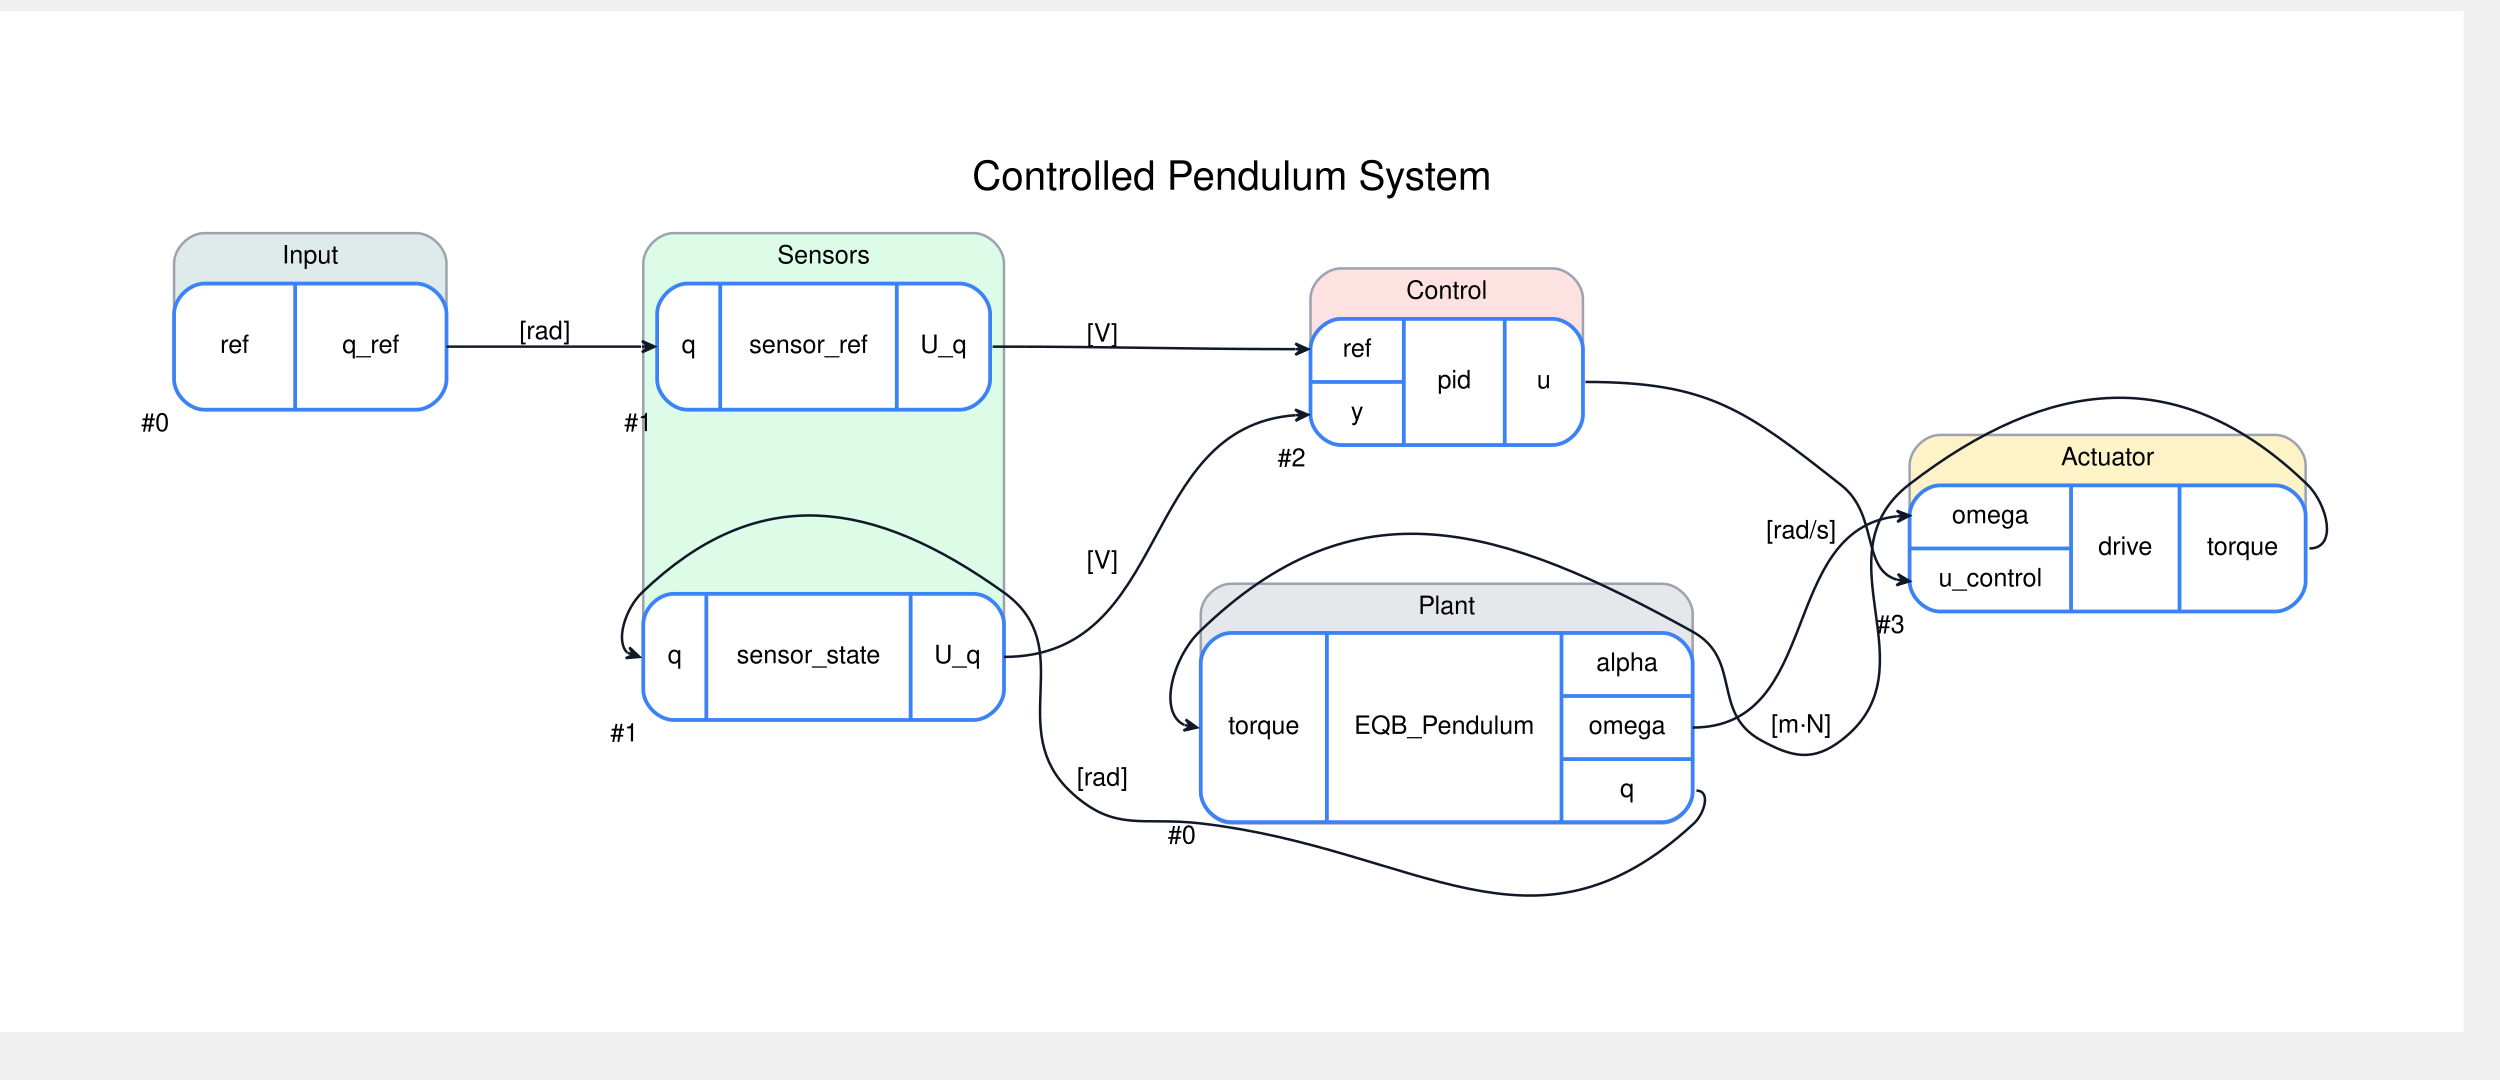
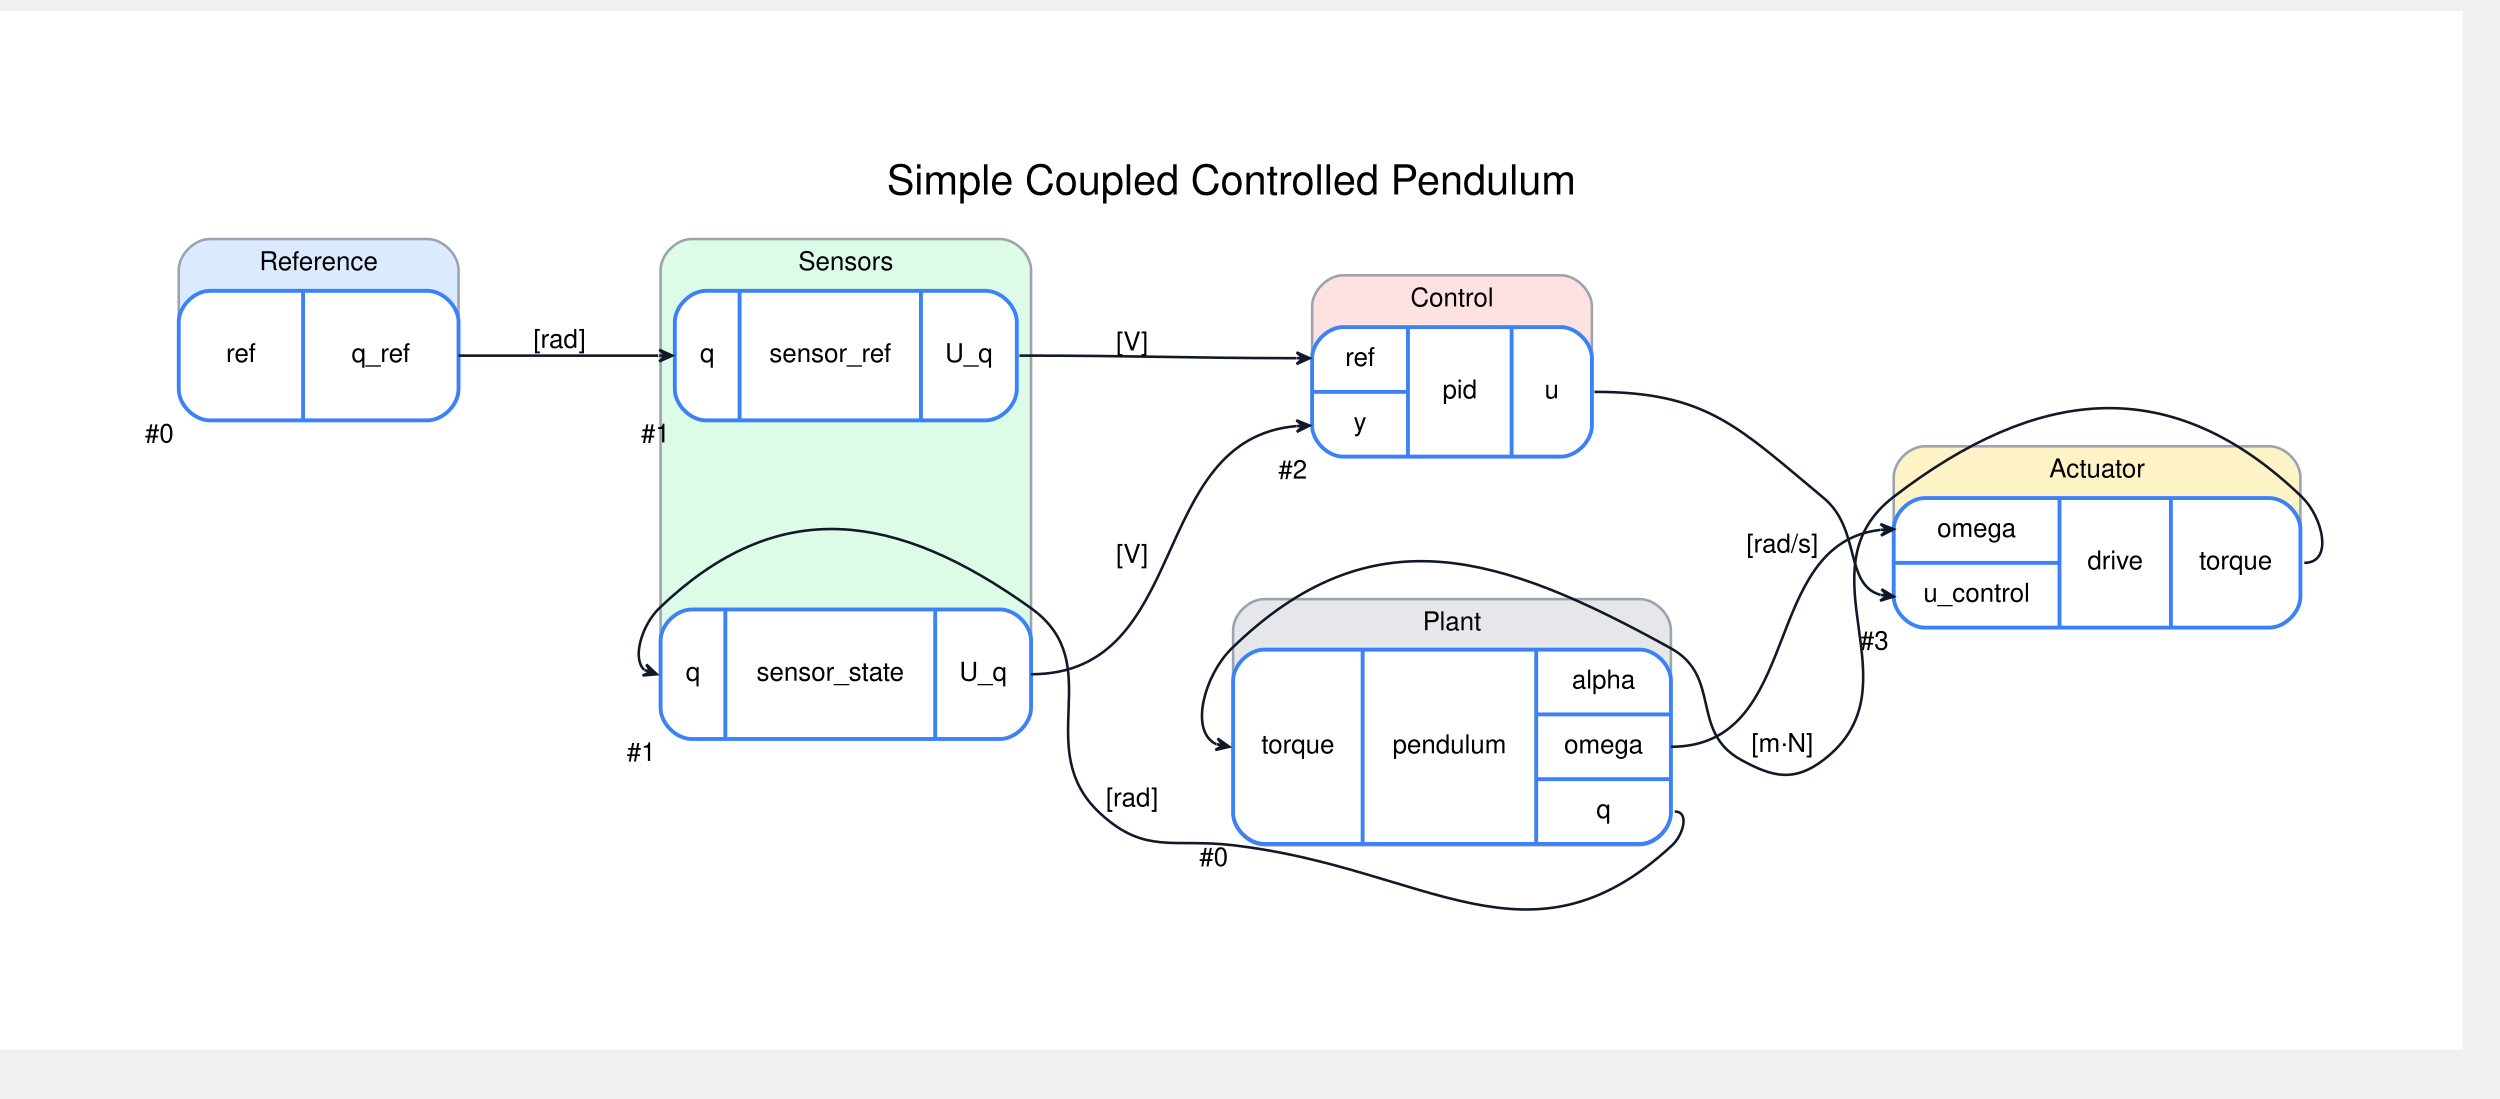
- <svg xmlns="http://www.w3.org/2000/svg" width="1005pt" height="434pt" viewBox="14.40 14.40 991.04 419.15">
-   <g id="graph0" class="graph" transform="scale(1 1) rotate(0) translate(68.4 365.15)">
-     <polygon fill="white" stroke="transparent" points="-54,54 -54,-350.75 922.64,-350.75 922.64,54 -54,54" />
-     <text text-anchor="middle" x="434.32" y="-279.95" font-family="Helvetica,sans-Serif" font-size="16.00">Controlled Pendulum System</text>
+ <svg xmlns="http://www.w3.org/2000/svg" width="979pt" height="430pt" viewBox="14.40 14.40 965.04 415.33">
+   <g id="graph0" class="graph" transform="scale(1 1) rotate(0) translate(68.4 361.33)">
+     <polygon fill="white" stroke="transparent" points="-54,54 -54,-346.93 896.64,-346.93 896.64,54 -54,54" />
+     <text text-anchor="middle" x="421.32" y="-276.13" font-family="Helvetica,sans-Serif" font-size="16.00">Simple Coupled Controlled Pendulum</text>
    <g id="clust1" class="cluster">
-       <path fill="#dfebeb" stroke="#9ca3af" d="M27,-192.75C27,-192.75 111,-192.75 111,-192.75 117,-192.75 123,-198.75 123,-204.75 123,-204.75 123,-250.75 123,-250.75 123,-256.75 117,-262.75 111,-262.75 111,-262.75 27,-262.75 27,-262.75 21,-262.75 15,-256.75 15,-250.75 15,-250.75 15,-204.75 15,-204.75 15,-198.75 21,-192.75 27,-192.75" />
-       <text text-anchor="middle" x="69" y="-250.75" font-family="Helvetica,sans-Serif" font-size="10.00">Input</text>
+       <path fill="#dbeafe" stroke="#9ca3af" d="M27,-188.93C27,-188.93 111,-188.93 111,-188.93 117,-188.93 123,-194.93 123,-200.93 123,-200.93 123,-246.93 123,-246.93 123,-252.93 117,-258.93 111,-258.93 111,-258.93 27,-258.93 27,-258.93 21,-258.93 15,-252.93 15,-246.93 15,-246.93 15,-200.93 15,-200.93 15,-194.93 21,-188.93 27,-188.93" />
+       <text text-anchor="middle" x="69" y="-246.93" font-family="Helvetica,sans-Serif" font-size="10.00">Reference</text>
    </g>
    <g id="clust2" class="cluster">
-       <path fill="#dcfce7" stroke="#9ca3af" d="M213,-69.75C213,-69.75 332,-69.75 332,-69.75 338,-69.75 344,-75.75 344,-81.75 344,-81.75 344,-250.75 344,-250.75 344,-256.75 338,-262.75 332,-262.75 332,-262.75 213,-262.75 213,-262.75 207,-262.75 201,-256.75 201,-250.75 201,-250.75 201,-81.75 201,-81.75 201,-75.75 207,-69.75 213,-69.75" />
-       <text text-anchor="middle" x="272.5" y="-250.75" font-family="Helvetica,sans-Serif" font-size="10.00">Sensors</text>
+       <path fill="#dcfce7" stroke="#9ca3af" d="M213,-65.93C213,-65.93 332,-65.93 332,-65.93 338,-65.93 344,-71.93 344,-77.93 344,-77.93 344,-246.93 344,-246.93 344,-252.93 338,-258.93 332,-258.93 332,-258.93 213,-258.93 213,-258.93 207,-258.93 201,-252.93 201,-246.93 201,-246.93 201,-77.93 201,-77.93 201,-71.93 207,-65.93 213,-65.93" />
+       <text text-anchor="middle" x="272.5" y="-246.93" font-family="Helvetica,sans-Serif" font-size="10.00">Sensors</text>
    </g>
    <g id="clust3" class="cluster">
-       <path fill="#fee2e2" stroke="#9ca3af" d="M477.5,-178.75C477.5,-178.75 561.5,-178.75 561.5,-178.75 567.5,-178.75 573.5,-184.75 573.5,-190.75 573.5,-190.75 573.5,-236.75 573.5,-236.75 573.5,-242.75 567.5,-248.75 561.5,-248.75 561.5,-248.75 477.5,-248.75 477.5,-248.75 471.5,-248.75 465.5,-242.75 465.5,-236.75 465.5,-236.75 465.5,-190.75 465.5,-190.75 465.5,-184.75 471.5,-178.75 477.5,-178.75" />
-       <text text-anchor="middle" x="519.5" y="-236.75" font-family="Helvetica,sans-Serif" font-size="10.00">Control</text>
+       <path fill="#fee2e2" stroke="#9ca3af" d="M464.5,-174.93C464.5,-174.93 548.5,-174.93 548.5,-174.93 554.5,-174.93 560.5,-180.93 560.5,-186.93 560.5,-186.93 560.5,-232.93 560.5,-232.93 560.5,-238.93 554.5,-244.93 548.5,-244.93 548.5,-244.93 464.5,-244.93 464.5,-244.93 458.5,-244.93 452.5,-238.93 452.5,-232.93 452.5,-232.93 452.5,-186.93 452.5,-186.93 452.5,-180.93 458.5,-174.93 464.5,-174.93" />
+       <text text-anchor="middle" x="506.5" y="-232.93" font-family="Helvetica,sans-Serif" font-size="10.00">Control</text>
    </g>
    <g id="clust4" class="cluster">
-       <path fill="#fef3c7" stroke="#9ca3af" d="M715,-112.75C715,-112.75 848,-112.75 848,-112.75 854,-112.75 860,-118.75 860,-124.75 860,-124.75 860,-170.75 860,-170.75 860,-176.75 854,-182.75 848,-182.75 848,-182.75 715,-182.75 715,-182.75 709,-182.75 703,-176.75 703,-170.75 703,-170.75 703,-124.75 703,-124.75 703,-118.75 709,-112.75 715,-112.75" />
-       <text text-anchor="middle" x="781.5" y="-170.75" font-family="Helvetica,sans-Serif" font-size="10.00">Actuator</text>
+       <path fill="#fef3c7" stroke="#9ca3af" d="M689,-108.93C689,-108.93 822,-108.93 822,-108.93 828,-108.93 834,-114.93 834,-120.93 834,-120.93 834,-166.93 834,-166.93 834,-172.93 828,-178.93 822,-178.93 822,-178.93 689,-178.93 689,-178.93 683,-178.93 677,-172.93 677,-166.93 677,-166.93 677,-120.93 677,-120.93 677,-114.93 683,-108.93 689,-108.93" />
+       <text text-anchor="middle" x="755.5" y="-166.93" font-family="Helvetica,sans-Serif" font-size="10.00">Actuator</text>
    </g>
    <g id="clust5" class="cluster">
-       <path fill="#e5e7eb" stroke="#9ca3af" d="M434,-28.75C434,-28.75 605,-28.75 605,-28.75 611,-28.75 617,-34.75 617,-40.75 617,-40.75 617,-111.75 617,-111.75 617,-117.75 611,-123.75 605,-123.75 605,-123.75 434,-123.75 434,-123.75 428,-123.75 422,-117.75 422,-111.75 422,-111.75 422,-40.75 422,-40.75 422,-34.75 428,-28.75 434,-28.75" />
-       <text text-anchor="middle" x="519.5" y="-111.75" font-family="Helvetica,sans-Serif" font-size="10.00">Plant</text>
+       <path fill="#e5e7eb" stroke="#9ca3af" d="M434,-24.93C434,-24.93 579,-24.93 579,-24.93 585,-24.93 591,-30.93 591,-36.93 591,-36.93 591,-107.93 591,-107.93 591,-113.93 585,-119.93 579,-119.93 579,-119.93 434,-119.93 434,-119.93 428,-119.93 422,-113.93 422,-107.93 422,-107.93 422,-36.93 422,-36.93 422,-30.93 428,-24.93 434,-24.93" />
+       <text text-anchor="middle" x="506.5" y="-107.93" font-family="Helvetica,sans-Serif" font-size="10.00">Plant</text>
    </g>
    <g id="node1" class="node">
-       <path fill="white" stroke="#3b82f6" stroke-width="1.5" d="M27,-192.75C27,-192.75 111,-192.75 111,-192.75 117,-192.75 123,-198.75 123,-204.75 123,-204.75 123,-230.75 123,-230.75 123,-236.75 117,-242.75 111,-242.75 111,-242.75 27,-242.75 27,-242.75 21,-242.75 15,-236.75 15,-230.75 15,-230.75 15,-204.75 15,-204.75 15,-198.75 21,-192.75 27,-192.75" />
-       <text text-anchor="middle" x="39" y="-215.25" font-family="Helvetica,sans-Serif" font-size="10.00">ref</text>
-       <polyline fill="none" stroke="#3b82f6" stroke-width="1.5" points="63,-192.75 63,-242.75 " />
-       <text text-anchor="middle" x="93" y="-215.25" font-family="Helvetica,sans-Serif" font-size="10.00">q_ref</text>
-       <text text-anchor="middle" x="7.5" y="-184.25" font-family="Helvetica,sans-Serif" font-size="10.00">#0</text>
+       <path fill="white" stroke="#3b82f6" stroke-width="1.5" d="M27,-188.93C27,-188.93 111,-188.93 111,-188.93 117,-188.93 123,-194.93 123,-200.93 123,-200.93 123,-226.93 123,-226.93 123,-232.93 117,-238.93 111,-238.93 111,-238.93 27,-238.93 27,-238.93 21,-238.93 15,-232.93 15,-226.93 15,-226.93 15,-200.93 15,-200.93 15,-194.93 21,-188.93 27,-188.93" />
+       <text text-anchor="middle" x="39" y="-211.43" font-family="Helvetica,sans-Serif" font-size="10.00">ref</text>
+       <polyline fill="none" stroke="#3b82f6" stroke-width="1.5" points="63,-188.93 63,-238.93 " />
+       <text text-anchor="middle" x="93" y="-211.43" font-family="Helvetica,sans-Serif" font-size="10.00">q_ref</text>
+       <text text-anchor="middle" x="7.5" y="-180.43" font-family="Helvetica,sans-Serif" font-size="10.00">#0</text>
    </g>
    <g id="node2" class="node">
-       <path fill="white" stroke="#3b82f6" stroke-width="1.5" d="M218.5,-192.75C218.5,-192.75 326.5,-192.75 326.5,-192.75 332.5,-192.75 338.5,-198.75 338.5,-204.75 338.5,-204.75 338.5,-230.75 338.5,-230.75 338.5,-236.75 332.5,-242.75 326.5,-242.75 326.5,-242.75 218.5,-242.75 218.5,-242.75 212.5,-242.75 206.5,-236.75 206.5,-230.75 206.5,-230.75 206.5,-204.75 206.5,-204.75 206.5,-198.75 212.5,-192.75 218.5,-192.75" />
-       <text text-anchor="middle" x="219" y="-215.25" font-family="Helvetica,sans-Serif" font-size="10.00">q</text>
-       <polyline fill="none" stroke="#3b82f6" stroke-width="1.5" points="231.5,-192.75 231.5,-242.75 " />
-       <text text-anchor="middle" x="266.5" y="-215.25" font-family="Helvetica,sans-Serif" font-size="10.00">sensor_ref</text>
-       <polyline fill="none" stroke="#3b82f6" stroke-width="1.5" points="301.5,-192.75 301.5,-242.75 " />
-       <text text-anchor="middle" x="320" y="-215.25" font-family="Helvetica,sans-Serif" font-size="10.00">U_q</text>
-       <text text-anchor="middle" x="199" y="-184.25" font-family="Helvetica,sans-Serif" font-size="10.00">#1</text>
+       <path fill="white" stroke="#3b82f6" stroke-width="1.5" d="M218.5,-188.93C218.5,-188.93 326.5,-188.93 326.5,-188.93 332.5,-188.93 338.5,-194.93 338.5,-200.93 338.5,-200.93 338.5,-226.93 338.5,-226.93 338.5,-232.93 332.5,-238.93 326.5,-238.93 326.5,-238.93 218.5,-238.93 218.5,-238.93 212.5,-238.93 206.5,-232.93 206.5,-226.93 206.5,-226.93 206.5,-200.93 206.5,-200.93 206.5,-194.93 212.5,-188.93 218.5,-188.93" />
+       <text text-anchor="middle" x="219" y="-211.43" font-family="Helvetica,sans-Serif" font-size="10.00">q</text>
+       <polyline fill="none" stroke="#3b82f6" stroke-width="1.5" points="231.5,-188.93 231.5,-238.93 " />
+       <text text-anchor="middle" x="266.5" y="-211.43" font-family="Helvetica,sans-Serif" font-size="10.00">sensor_ref</text>
+       <polyline fill="none" stroke="#3b82f6" stroke-width="1.5" points="301.5,-188.93 301.5,-238.93 " />
+       <text text-anchor="middle" x="320" y="-211.43" font-family="Helvetica,sans-Serif" font-size="10.00">U_q</text>
+       <text text-anchor="middle" x="199" y="-180.43" font-family="Helvetica,sans-Serif" font-size="10.00">#1</text>
    </g>
    <g id="edge1" class="edge">
-       <path fill="none" stroke="#111827" d="M123,-217.75C157.8,-217.75 167.83,-217.75 200.12,-217.75" />
-       <polygon fill="#111827" stroke="#111827" points="205.5,-217.75 200.5,-220 203,-217.75 200.5,-217.75 200.5,-217.75 200.5,-217.75 203,-217.75 200.5,-215.5 205.5,-217.75 205.5,-217.75" />
-       <text text-anchor="middle" x="162" y="-220.75" font-family="Helvetica,sans-Serif" font-size="10.00">[rad]</text>
+       <path fill="none" stroke="#111827" d="M123,-213.93C157.8,-213.93 167.83,-213.93 200.12,-213.93" />
+       <polygon fill="#111827" stroke="#111827" points="205.5,-213.93 200.5,-216.18 203,-213.93 200.5,-213.93 200.5,-213.93 200.5,-213.93 203,-213.93 200.5,-211.68 205.5,-213.93 205.5,-213.93" />
+       <text text-anchor="middle" x="162" y="-216.93" font-family="Helvetica,sans-Serif" font-size="10.00">[rad]</text>
    </g>
    <g id="node4" class="node">
-       <path fill="white" stroke="#3b82f6" stroke-width="1.5" d="M477.5,-178.75C477.5,-178.75 561.5,-178.75 561.5,-178.75 567.5,-178.75 573.5,-184.75 573.5,-190.75 573.5,-190.75 573.5,-216.75 573.5,-216.75 573.5,-222.75 567.5,-228.75 561.5,-228.75 561.5,-228.75 477.5,-228.75 477.5,-228.75 471.5,-228.75 465.5,-222.75 465.5,-216.75 465.5,-216.75 465.5,-190.75 465.5,-190.75 465.5,-184.75 471.5,-178.75 477.5,-178.75" />
-       <text text-anchor="middle" x="484" y="-213.75" font-family="Helvetica,sans-Serif" font-size="10.00">ref</text>
-       <polyline fill="none" stroke="#3b82f6" stroke-width="1.5" points="465.5,-203.75 502.5,-203.75 " />
-       <text text-anchor="middle" x="484" y="-188.75" font-family="Helvetica,sans-Serif" font-size="10.00">y</text>
-       <polyline fill="none" stroke="#3b82f6" stroke-width="1.5" points="502.5,-178.75 502.5,-228.75 " />
-       <text text-anchor="middle" x="522.5" y="-201.25" font-family="Helvetica,sans-Serif" font-size="10.00">pid</text>
-       <polyline fill="none" stroke="#3b82f6" stroke-width="1.5" points="542.5,-178.75 542.5,-228.75 " />
-       <text text-anchor="middle" x="558" y="-201.25" font-family="Helvetica,sans-Serif" font-size="10.00">u</text>
-       <text text-anchor="middle" x="458" y="-170.25" font-family="Helvetica,sans-Serif" font-size="10.00">#2</text>
+       <path fill="white" stroke="#3b82f6" stroke-width="1.5" d="M464.5,-174.93C464.5,-174.93 548.5,-174.93 548.5,-174.93 554.5,-174.93 560.5,-180.93 560.5,-186.93 560.5,-186.93 560.5,-212.93 560.5,-212.93 560.5,-218.93 554.5,-224.93 548.5,-224.93 548.5,-224.93 464.5,-224.93 464.5,-224.93 458.5,-224.93 452.5,-218.93 452.5,-212.93 452.5,-212.93 452.5,-186.93 452.5,-186.93 452.5,-180.93 458.5,-174.93 464.5,-174.93" />
+       <text text-anchor="middle" x="471" y="-209.93" font-family="Helvetica,sans-Serif" font-size="10.00">ref</text>
+       <polyline fill="none" stroke="#3b82f6" stroke-width="1.5" points="452.5,-199.93 489.5,-199.93 " />
+       <text text-anchor="middle" x="471" y="-184.93" font-family="Helvetica,sans-Serif" font-size="10.00">y</text>
+       <polyline fill="none" stroke="#3b82f6" stroke-width="1.5" points="489.5,-174.93 489.5,-224.93 " />
+       <text text-anchor="middle" x="509.5" y="-197.43" font-family="Helvetica,sans-Serif" font-size="10.00">pid</text>
+       <polyline fill="none" stroke="#3b82f6" stroke-width="1.5" points="529.5,-174.93 529.5,-224.93 " />
+       <text text-anchor="middle" x="545" y="-197.43" font-family="Helvetica,sans-Serif" font-size="10.00">u</text>
+       <text text-anchor="middle" x="445" y="-166.43" font-family="Helvetica,sans-Serif" font-size="10.00">#2</text>
    </g>
    <g id="edge3" class="edge">
-       <path fill="none" stroke="#111827" d="M339.5,-217.75C393.32,-217.75 408.03,-216.81 459.41,-216.75" />
-       <polygon fill="#111827" stroke="#111827" points="464.5,-216.75 459.5,-219 462,-216.75 459.5,-216.75 459.5,-216.75 459.5,-216.75 462,-216.75 459.5,-214.5 464.5,-216.75 464.5,-216.75" />
-       <text text-anchor="middle" x="383" y="-219.75" font-family="Helvetica,sans-Serif" font-size="10.00">[V]</text>
+       <path fill="none" stroke="#111827" d="M339.5,-213.93C387.53,-213.93 400.8,-213 446.38,-212.93" />
+       <polygon fill="#111827" stroke="#111827" points="451.5,-212.93 446.5,-215.18 449,-212.93 446.5,-212.93 446.5,-212.93 446.5,-212.93 449,-212.93 446.5,-210.68 451.5,-212.93 451.5,-212.93" />
+       <text text-anchor="middle" x="383" y="-215.93" font-family="Helvetica,sans-Serif" font-size="10.00">[V]</text>
    </g>
    <g id="node3" class="node">
-       <path fill="white" stroke="#3b82f6" stroke-width="1.5" d="M213,-69.75C213,-69.75 332,-69.75 332,-69.75 338,-69.75 344,-75.75 344,-81.75 344,-81.75 344,-107.75 344,-107.75 344,-113.75 338,-119.75 332,-119.75 332,-119.75 213,-119.75 213,-119.75 207,-119.75 201,-113.75 201,-107.75 201,-107.75 201,-81.75 201,-81.75 201,-75.75 207,-69.75 213,-69.75" />
-       <text text-anchor="middle" x="213.5" y="-92.25" font-family="Helvetica,sans-Serif" font-size="10.00">q</text>
-       <polyline fill="none" stroke="#3b82f6" stroke-width="1.5" points="226,-69.75 226,-119.75 " />
-       <text text-anchor="middle" x="266.5" y="-92.25" font-family="Helvetica,sans-Serif" font-size="10.00">sensor_state</text>
-       <polyline fill="none" stroke="#3b82f6" stroke-width="1.5" points="307,-69.75 307,-119.75 " />
-       <text text-anchor="middle" x="325.5" y="-92.25" font-family="Helvetica,sans-Serif" font-size="10.00">U_q</text>
-       <text text-anchor="middle" x="193.5" y="-61.25" font-family="Helvetica,sans-Serif" font-size="10.00">#1</text>
+       <path fill="white" stroke="#3b82f6" stroke-width="1.5" d="M213,-65.93C213,-65.93 332,-65.93 332,-65.93 338,-65.93 344,-71.93 344,-77.93 344,-77.93 344,-103.93 344,-103.93 344,-109.93 338,-115.93 332,-115.93 332,-115.93 213,-115.93 213,-115.93 207,-115.93 201,-109.93 201,-103.93 201,-103.93 201,-77.93 201,-77.93 201,-71.93 207,-65.93 213,-65.93" />
+       <text text-anchor="middle" x="213.5" y="-88.43" font-family="Helvetica,sans-Serif" font-size="10.00">q</text>
+       <polyline fill="none" stroke="#3b82f6" stroke-width="1.5" points="226,-65.93 226,-115.93 " />
+       <text text-anchor="middle" x="266.5" y="-88.43" font-family="Helvetica,sans-Serif" font-size="10.00">sensor_state</text>
+       <polyline fill="none" stroke="#3b82f6" stroke-width="1.5" points="307,-65.93 307,-115.93 " />
+       <text text-anchor="middle" x="325.5" y="-88.43" font-family="Helvetica,sans-Serif" font-size="10.00">U_q</text>
+       <text text-anchor="middle" x="193.5" y="-57.43" font-family="Helvetica,sans-Serif" font-size="10.00">#1</text>
    </g>
    <g id="edge4" class="edge">
-       <path fill="none" stroke="#111827" d="M344,-94.75C410.74,-94.75 396.81,-185.94 459.45,-190.57" />
-       <polygon fill="#111827" stroke="#111827" points="464.5,-190.75 459.42,-192.82 462,-190.66 459.5,-190.57 459.5,-190.57 459.5,-190.57 462,-190.66 459.58,-188.32 464.5,-190.75 464.5,-190.75" />
-       <text text-anchor="middle" x="383" y="-129.75" font-family="Helvetica,sans-Serif" font-size="10.00">[V]</text>
+       <path fill="none" stroke="#111827" d="M344,-90.93C406.3,-90.93 388.51,-181.75 446.43,-186.72" />
+       <polygon fill="#111827" stroke="#111827" points="451.5,-186.93 446.41,-188.97 449,-186.82 446.5,-186.72 446.5,-186.72 446.5,-186.72 449,-186.82 446.6,-184.47 451.5,-186.93 451.5,-186.93" />
+       <text text-anchor="middle" x="383" y="-133.93" font-family="Helvetica,sans-Serif" font-size="10.00">[V]</text>
    </g>
    <g id="node5" class="node">
-       <path fill="white" stroke="#3b82f6" stroke-width="1.5" d="M715,-112.75C715,-112.75 848,-112.75 848,-112.75 854,-112.75 860,-118.75 860,-124.75 860,-124.75 860,-150.75 860,-150.75 860,-156.75 854,-162.75 848,-162.75 848,-162.75 715,-162.75 715,-162.75 709,-162.75 703,-156.75 703,-150.75 703,-150.75 703,-124.75 703,-124.75 703,-118.75 709,-112.75 715,-112.75" />
-       <text text-anchor="middle" x="735" y="-147.75" font-family="Helvetica,sans-Serif" font-size="10.00">omega</text>
-       <polyline fill="none" stroke="#3b82f6" stroke-width="1.5" points="703,-137.75 767,-137.75 " />
-       <text text-anchor="middle" x="735" y="-122.75" font-family="Helvetica,sans-Serif" font-size="10.00">u_control</text>
-       <polyline fill="none" stroke="#3b82f6" stroke-width="1.5" points="767,-112.75 767,-162.75 " />
-       <text text-anchor="middle" x="788.5" y="-135.25" font-family="Helvetica,sans-Serif" font-size="10.00">drive</text>
-       <polyline fill="none" stroke="#3b82f6" stroke-width="1.5" points="810,-112.75 810,-162.75 " />
-       <text text-anchor="middle" x="835" y="-135.25" font-family="Helvetica,sans-Serif" font-size="10.00">torque</text>
-       <text text-anchor="middle" x="695.5" y="-104.25" font-family="Helvetica,sans-Serif" font-size="10.00">#3</text>
+       <path fill="white" stroke="#3b82f6" stroke-width="1.5" d="M689,-108.93C689,-108.93 822,-108.93 822,-108.93 828,-108.93 834,-114.93 834,-120.93 834,-120.93 834,-146.93 834,-146.93 834,-152.93 828,-158.93 822,-158.93 822,-158.93 689,-158.93 689,-158.93 683,-158.93 677,-152.93 677,-146.93 677,-146.93 677,-120.93 677,-120.93 677,-114.93 683,-108.93 689,-108.93" />
+       <text text-anchor="middle" x="709" y="-143.93" font-family="Helvetica,sans-Serif" font-size="10.00">omega</text>
+       <polyline fill="none" stroke="#3b82f6" stroke-width="1.5" points="677,-133.93 741,-133.93 " />
+       <text text-anchor="middle" x="709" y="-118.93" font-family="Helvetica,sans-Serif" font-size="10.00">u_control</text>
+       <polyline fill="none" stroke="#3b82f6" stroke-width="1.5" points="741,-108.93 741,-158.93 " />
+       <text text-anchor="middle" x="762.5" y="-131.43" font-family="Helvetica,sans-Serif" font-size="10.00">drive</text>
+       <polyline fill="none" stroke="#3b82f6" stroke-width="1.5" points="784,-108.93 784,-158.93 " />
+       <text text-anchor="middle" x="809" y="-131.43" font-family="Helvetica,sans-Serif" font-size="10.00">torque</text>
+       <text text-anchor="middle" x="669.5" y="-100.43" font-family="Helvetica,sans-Serif" font-size="10.00">#3</text>
    </g>
    <g id="edge5" class="edge">
-       <path fill="none" stroke="#111827" d="M574.5,-203.75C623.15,-203.75 637.82,-192.9 676,-162.75 690.73,-151.11 683.92,-129.36 697.94,-125.38" />
-       <polygon fill="#111827" stroke="#111827" points="703,-124.75 698.32,-127.6 700.52,-125.06 698.04,-125.37 698.04,-125.37 698.04,-125.37 700.52,-125.06 697.76,-123.14 703,-124.75 703,-124.75" />
+       <path fill="none" stroke="#111827" d="M561.5,-199.93C604.85,-199.93 616.66,-186.64 650,-158.93 664.44,-146.93 657.87,-125.47 671.93,-121.55" />
+       <polygon fill="#111827" stroke="#111827" points="677,-120.93 672.31,-123.77 674.52,-121.23 672.04,-121.54 672.04,-121.54 672.04,-121.54 674.52,-121.23 671.76,-119.3 677,-120.93 677,-120.93" />
    </g>
    <g id="node6" class="node">
-       <path fill="white" stroke="#3b82f6" stroke-width="1.5" d="M434,-29.25C434,-29.25 605,-29.25 605,-29.25 611,-29.25 617,-35.25 617,-41.25 617,-41.25 617,-92.25 617,-92.25 617,-98.25 611,-104.25 605,-104.25 605,-104.25 434,-104.25 434,-104.25 428,-104.25 422,-98.25 422,-92.25 422,-92.25 422,-41.25 422,-41.25 422,-35.25 428,-29.25 434,-29.25" />
-       <text text-anchor="middle" x="447" y="-64.25" font-family="Helvetica,sans-Serif" font-size="10.00">torque</text>
-       <polyline fill="none" stroke="#3b82f6" stroke-width="1.5" points="472,-29.25 472,-104.25 " />
-       <text text-anchor="middle" x="518.5" y="-64.25" font-family="Helvetica,sans-Serif" font-size="10.00">EQB_Pendulum</text>
-       <polyline fill="none" stroke="#3b82f6" stroke-width="1.5" points="565,-29.25 565,-104.25 " />
-       <text text-anchor="middle" x="591" y="-89.25" font-family="Helvetica,sans-Serif" font-size="10.00">alpha</text>
-       <polyline fill="none" stroke="#3b82f6" stroke-width="1.5" points="565,-79.25 617,-79.25 " />
-       <text text-anchor="middle" x="591" y="-64.25" font-family="Helvetica,sans-Serif" font-size="10.00">omega</text>
-       <polyline fill="none" stroke="#3b82f6" stroke-width="1.5" points="565,-54.25 617,-54.25 " />
-       <text text-anchor="middle" x="591" y="-39.25" font-family="Helvetica,sans-Serif" font-size="10.00">q</text>
-       <text text-anchor="middle" x="414.5" y="-20.75" font-family="Helvetica,sans-Serif" font-size="10.00">#0</text>
+       <path fill="white" stroke="#3b82f6" stroke-width="1.5" d="M434,-25.43C434,-25.43 579,-25.43 579,-25.43 585,-25.43 591,-31.43 591,-37.43 591,-37.43 591,-88.43 591,-88.43 591,-94.43 585,-100.43 579,-100.43 579,-100.43 434,-100.43 434,-100.43 428,-100.43 422,-94.43 422,-88.43 422,-88.43 422,-37.43 422,-37.43 422,-31.43 428,-25.43 434,-25.43" />
+       <text text-anchor="middle" x="447" y="-60.43" font-family="Helvetica,sans-Serif" font-size="10.00">torque</text>
+       <polyline fill="none" stroke="#3b82f6" stroke-width="1.5" points="472,-25.43 472,-100.43 " />
+       <text text-anchor="middle" x="505.5" y="-60.43" font-family="Helvetica,sans-Serif" font-size="10.00">pendulum</text>
+       <polyline fill="none" stroke="#3b82f6" stroke-width="1.5" points="539,-25.43 539,-100.43 " />
+       <text text-anchor="middle" x="565" y="-85.43" font-family="Helvetica,sans-Serif" font-size="10.00">alpha</text>
+       <polyline fill="none" stroke="#3b82f6" stroke-width="1.5" points="539,-75.43 591,-75.43 " />
+       <text text-anchor="middle" x="565" y="-60.43" font-family="Helvetica,sans-Serif" font-size="10.00">omega</text>
+       <polyline fill="none" stroke="#3b82f6" stroke-width="1.5" points="539,-50.43 591,-50.43 " />
+       <text text-anchor="middle" x="565" y="-35.43" font-family="Helvetica,sans-Serif" font-size="10.00">q</text>
+       <text text-anchor="middle" x="414.5" y="-16.93" font-family="Helvetica,sans-Serif" font-size="10.00">#0</text>
    </g>
    <g id="edge6" class="edge">
-       <path fill="none" stroke="#111827" d="M861.5,-137.75C872.84,-137.75 868.68,-155.39 860.5,-163.25 810.04,-211.77 758.5,-205.91 703,-163.25 665.99,-134.8 713.01,-90.2 676,-61.75 664.72,-53.08 656.45,-54.87 644,-61.75 624.25,-72.67 636.75,-93.83 617,-104.75 540.96,-146.79 483.74,-165.38 421.5,-104.75 410.82,-94.34 405.05,-72.7 415.47,-67.77" />
-       <polygon fill="#111827" stroke="#111827" points="420.5,-66.75 416.04,-69.94 418.05,-67.24 415.6,-67.74 415.6,-67.74 415.6,-67.74 418.05,-67.24 415.15,-65.53 420.5,-66.75 420.5,-66.75" />
-       <text text-anchor="middle" x="660" y="-64.75" font-family="Helvetica,sans-Serif" font-size="10.00">[m·N]</text>
+       <path fill="none" stroke="#111827" d="M835.5,-133.93C846.84,-133.93 842.68,-151.57 834.5,-159.43 784.04,-207.95 732.5,-202.09 677,-159.43 639.99,-130.98 687.01,-86.38 650,-57.93 638.72,-49.26 630.45,-51.05 618,-57.93 598.25,-68.85 610.75,-90.01 591,-100.93 525.07,-137.38 475.46,-153.49 421.5,-100.93 410.82,-90.52 405.05,-68.87 415.47,-63.94" />
+       <polygon fill="#111827" stroke="#111827" points="420.5,-62.93 416.04,-66.12 418.05,-63.42 415.6,-63.92 415.6,-63.92 415.6,-63.92 418.05,-63.42 415.15,-61.71 420.5,-62.93 420.5,-62.93" />
+       <text text-anchor="middle" x="634" y="-60.93" font-family="Helvetica,sans-Serif" font-size="10.00">[m·N]</text>
    </g>
    <g id="edge2" class="edge">
-       <path fill="none" stroke="#111827" d="M618.5,-41.75C624.29,-41.75 621.75,-32.69 617.5,-28.75 553.75,30.29 508.31,-18.73 422,-28.75 398.87,-31.44 388.24,-25.1 371,-40.75 343.37,-65.84 374.33,-98.52 344,-120.25 292.16,-157.4 246.47,-164.46 200.5,-120.25 193.86,-113.86 189.86,-101.02 194.68,-96.43" />
-       <polygon fill="#111827" stroke="#111827" points="199.5,-94.75 195.52,-98.52 197.14,-95.57 194.78,-96.4 194.78,-96.4 194.78,-96.4 197.14,-95.57 194.04,-94.27 199.5,-94.75 199.5,-94.75" />
-       <text text-anchor="middle" x="383" y="-43.75" font-family="Helvetica,sans-Serif" font-size="10.00">[rad]</text>
+       <path fill="none" stroke="#111827" d="M592.5,-37.93C598.29,-37.93 595.75,-28.86 591.5,-24.93 536.23,26.26 496.83,-16.24 422,-24.93 398.87,-27.61 388.24,-21.27 371,-36.93 343.37,-62.01 374.33,-94.69 344,-116.43 292.16,-153.57 246.47,-160.63 200.5,-116.43 193.86,-110.04 189.86,-97.2 194.68,-92.61" />
+       <polygon fill="#111827" stroke="#111827" points="199.5,-90.93 195.52,-94.7 197.14,-91.75 194.78,-92.57 194.78,-92.57 194.78,-92.57 197.14,-91.75 194.04,-90.45 199.5,-90.93 199.5,-90.93" />
+       <text text-anchor="middle" x="383" y="-39.93" font-family="Helvetica,sans-Serif" font-size="10.00">[rad]</text>
    </g>
    <g id="edge7" class="edge">
-       <path fill="none" stroke="#111827" d="M617,-66.75C668.66,-66.75 650.87,-145.27 697.92,-150.48" />
-       <polygon fill="#111827" stroke="#111827" points="703,-150.75 697.89,-152.73 700.5,-150.62 698.01,-150.48 698.01,-150.48 698.01,-150.48 700.5,-150.62 698.13,-148.24 703,-150.75 703,-150.75" />
-       <text text-anchor="middle" x="660" y="-141.75" font-family="Helvetica,sans-Serif" font-size="10.00">[rad/s]</text>
+       <path fill="none" stroke="#111827" d="M591,-62.93C642.66,-62.93 624.87,-141.44 671.92,-146.66" />
+       <polygon fill="#111827" stroke="#111827" points="677,-146.93 671.89,-148.91 674.5,-146.79 672.01,-146.66 672.01,-146.66 672.01,-146.66 674.5,-146.79 672.13,-144.41 677,-146.93 677,-146.93" />
+       <text text-anchor="middle" x="634" y="-137.93" font-family="Helvetica,sans-Serif" font-size="10.00">[rad/s]</text>
    </g>
  </g>
</svg>
